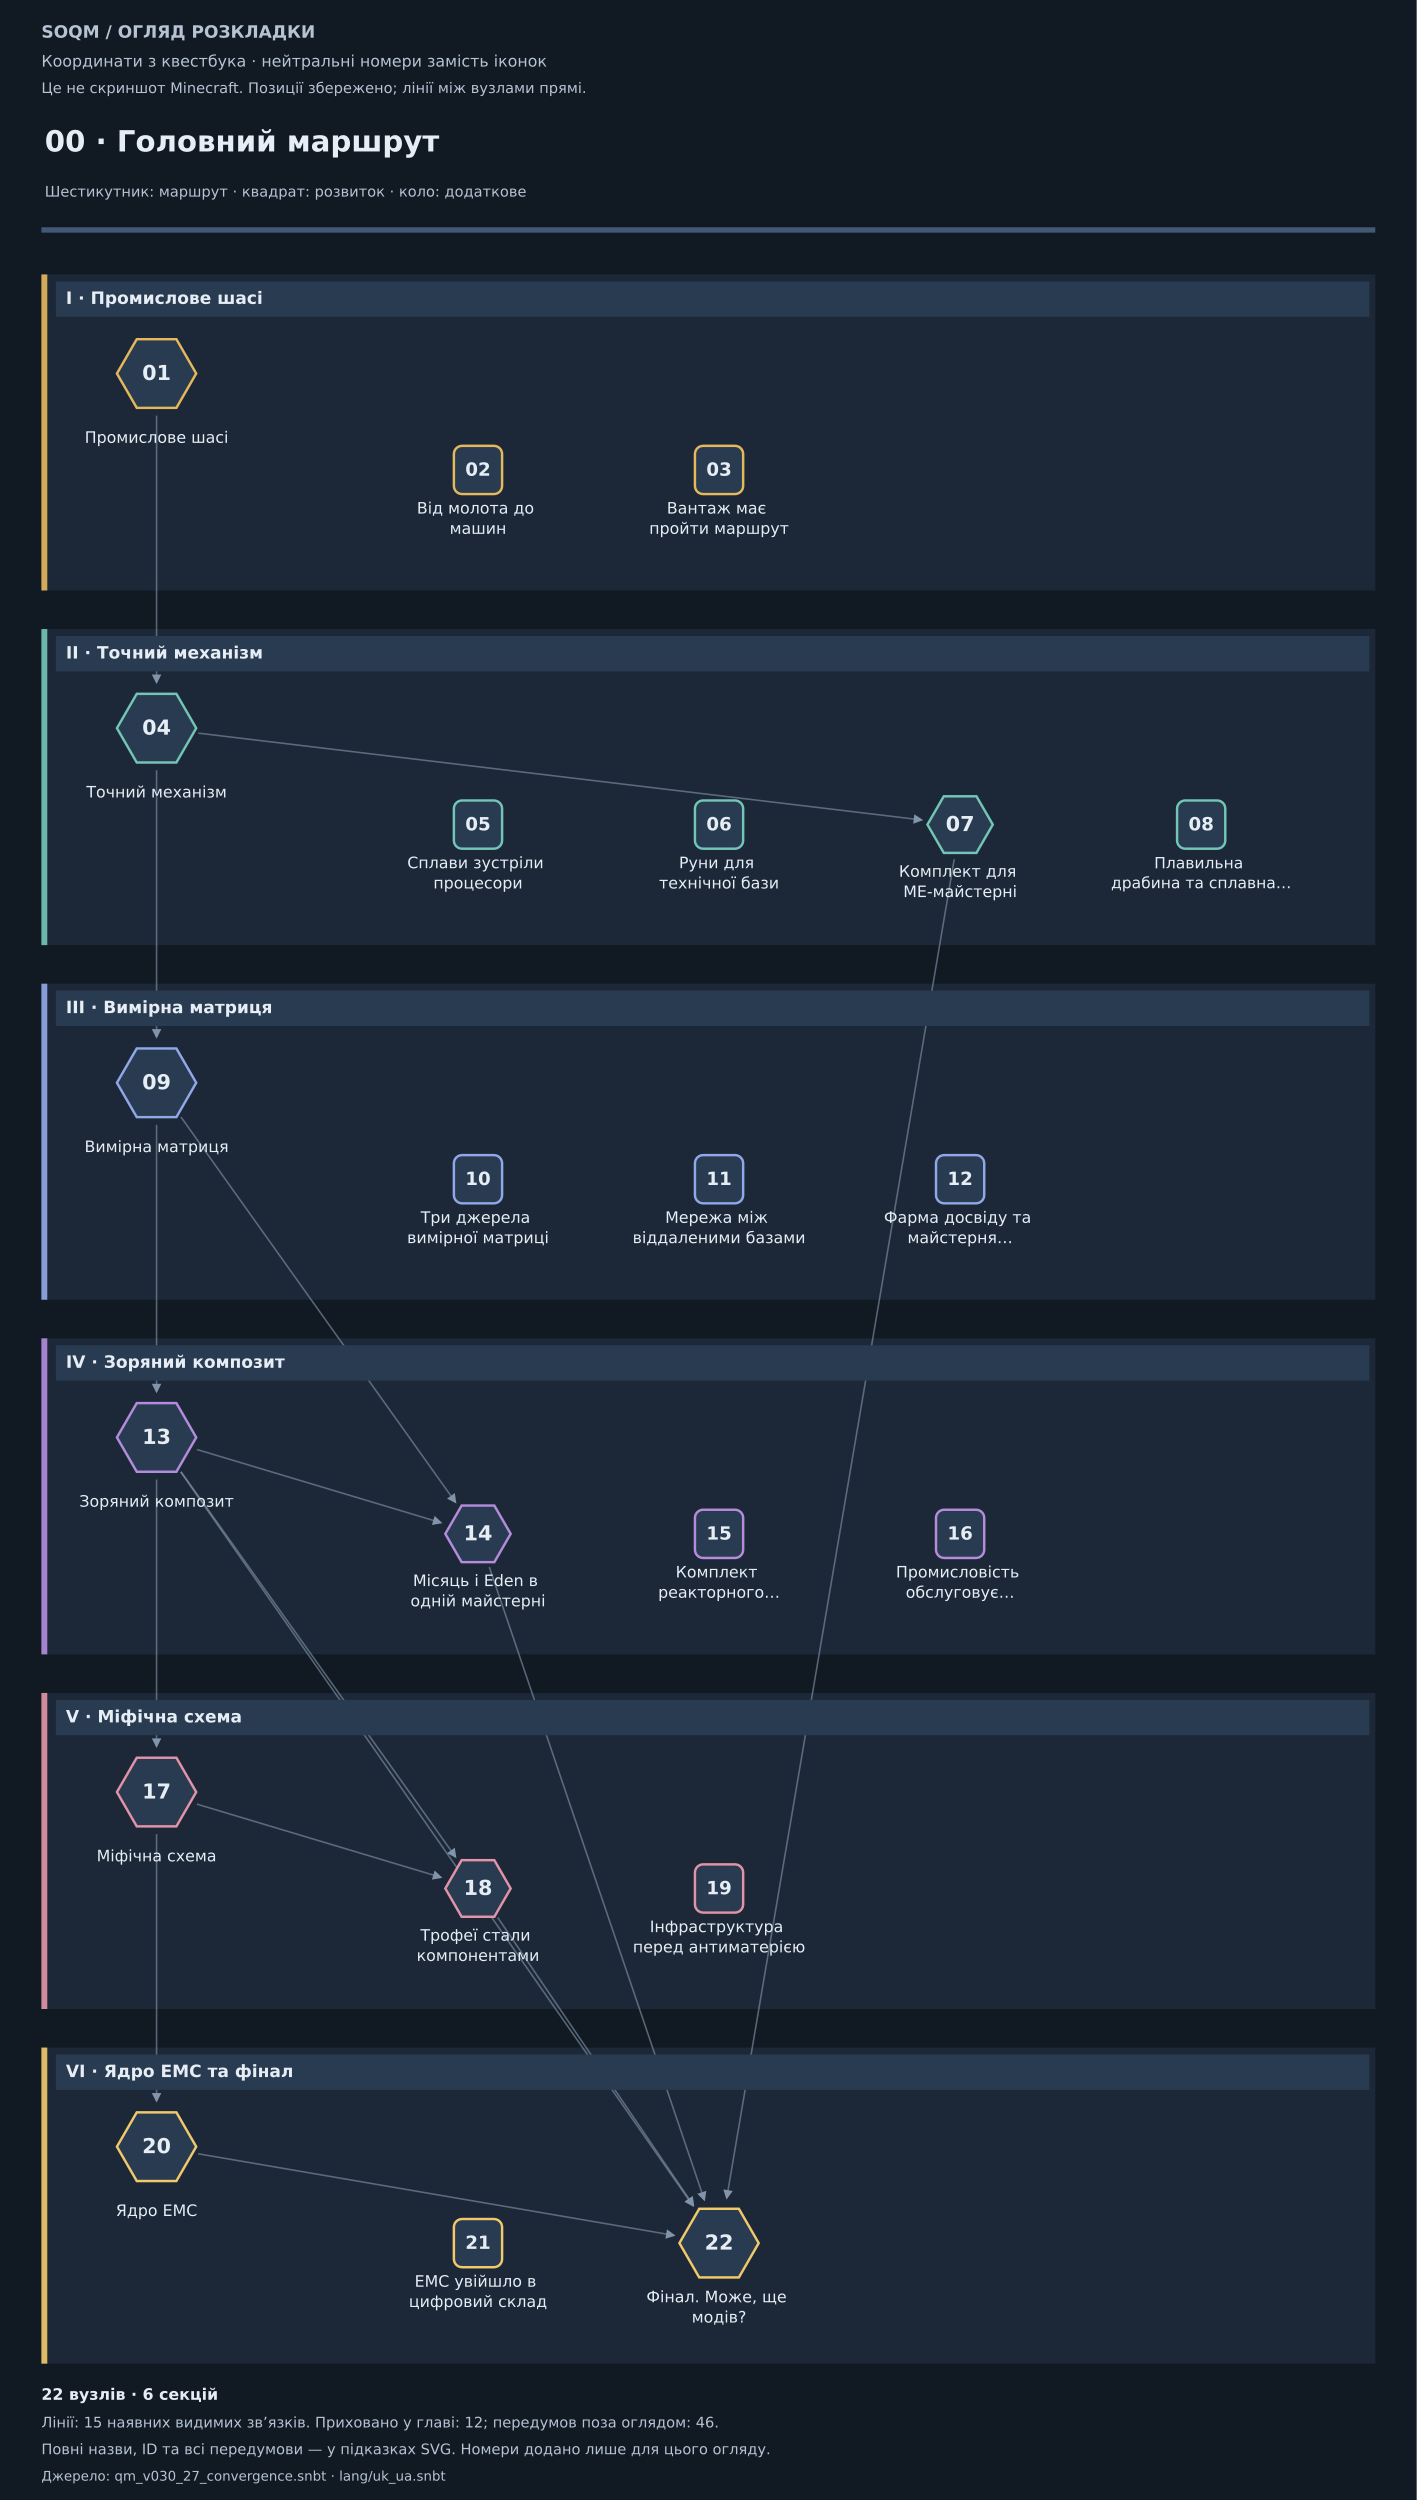
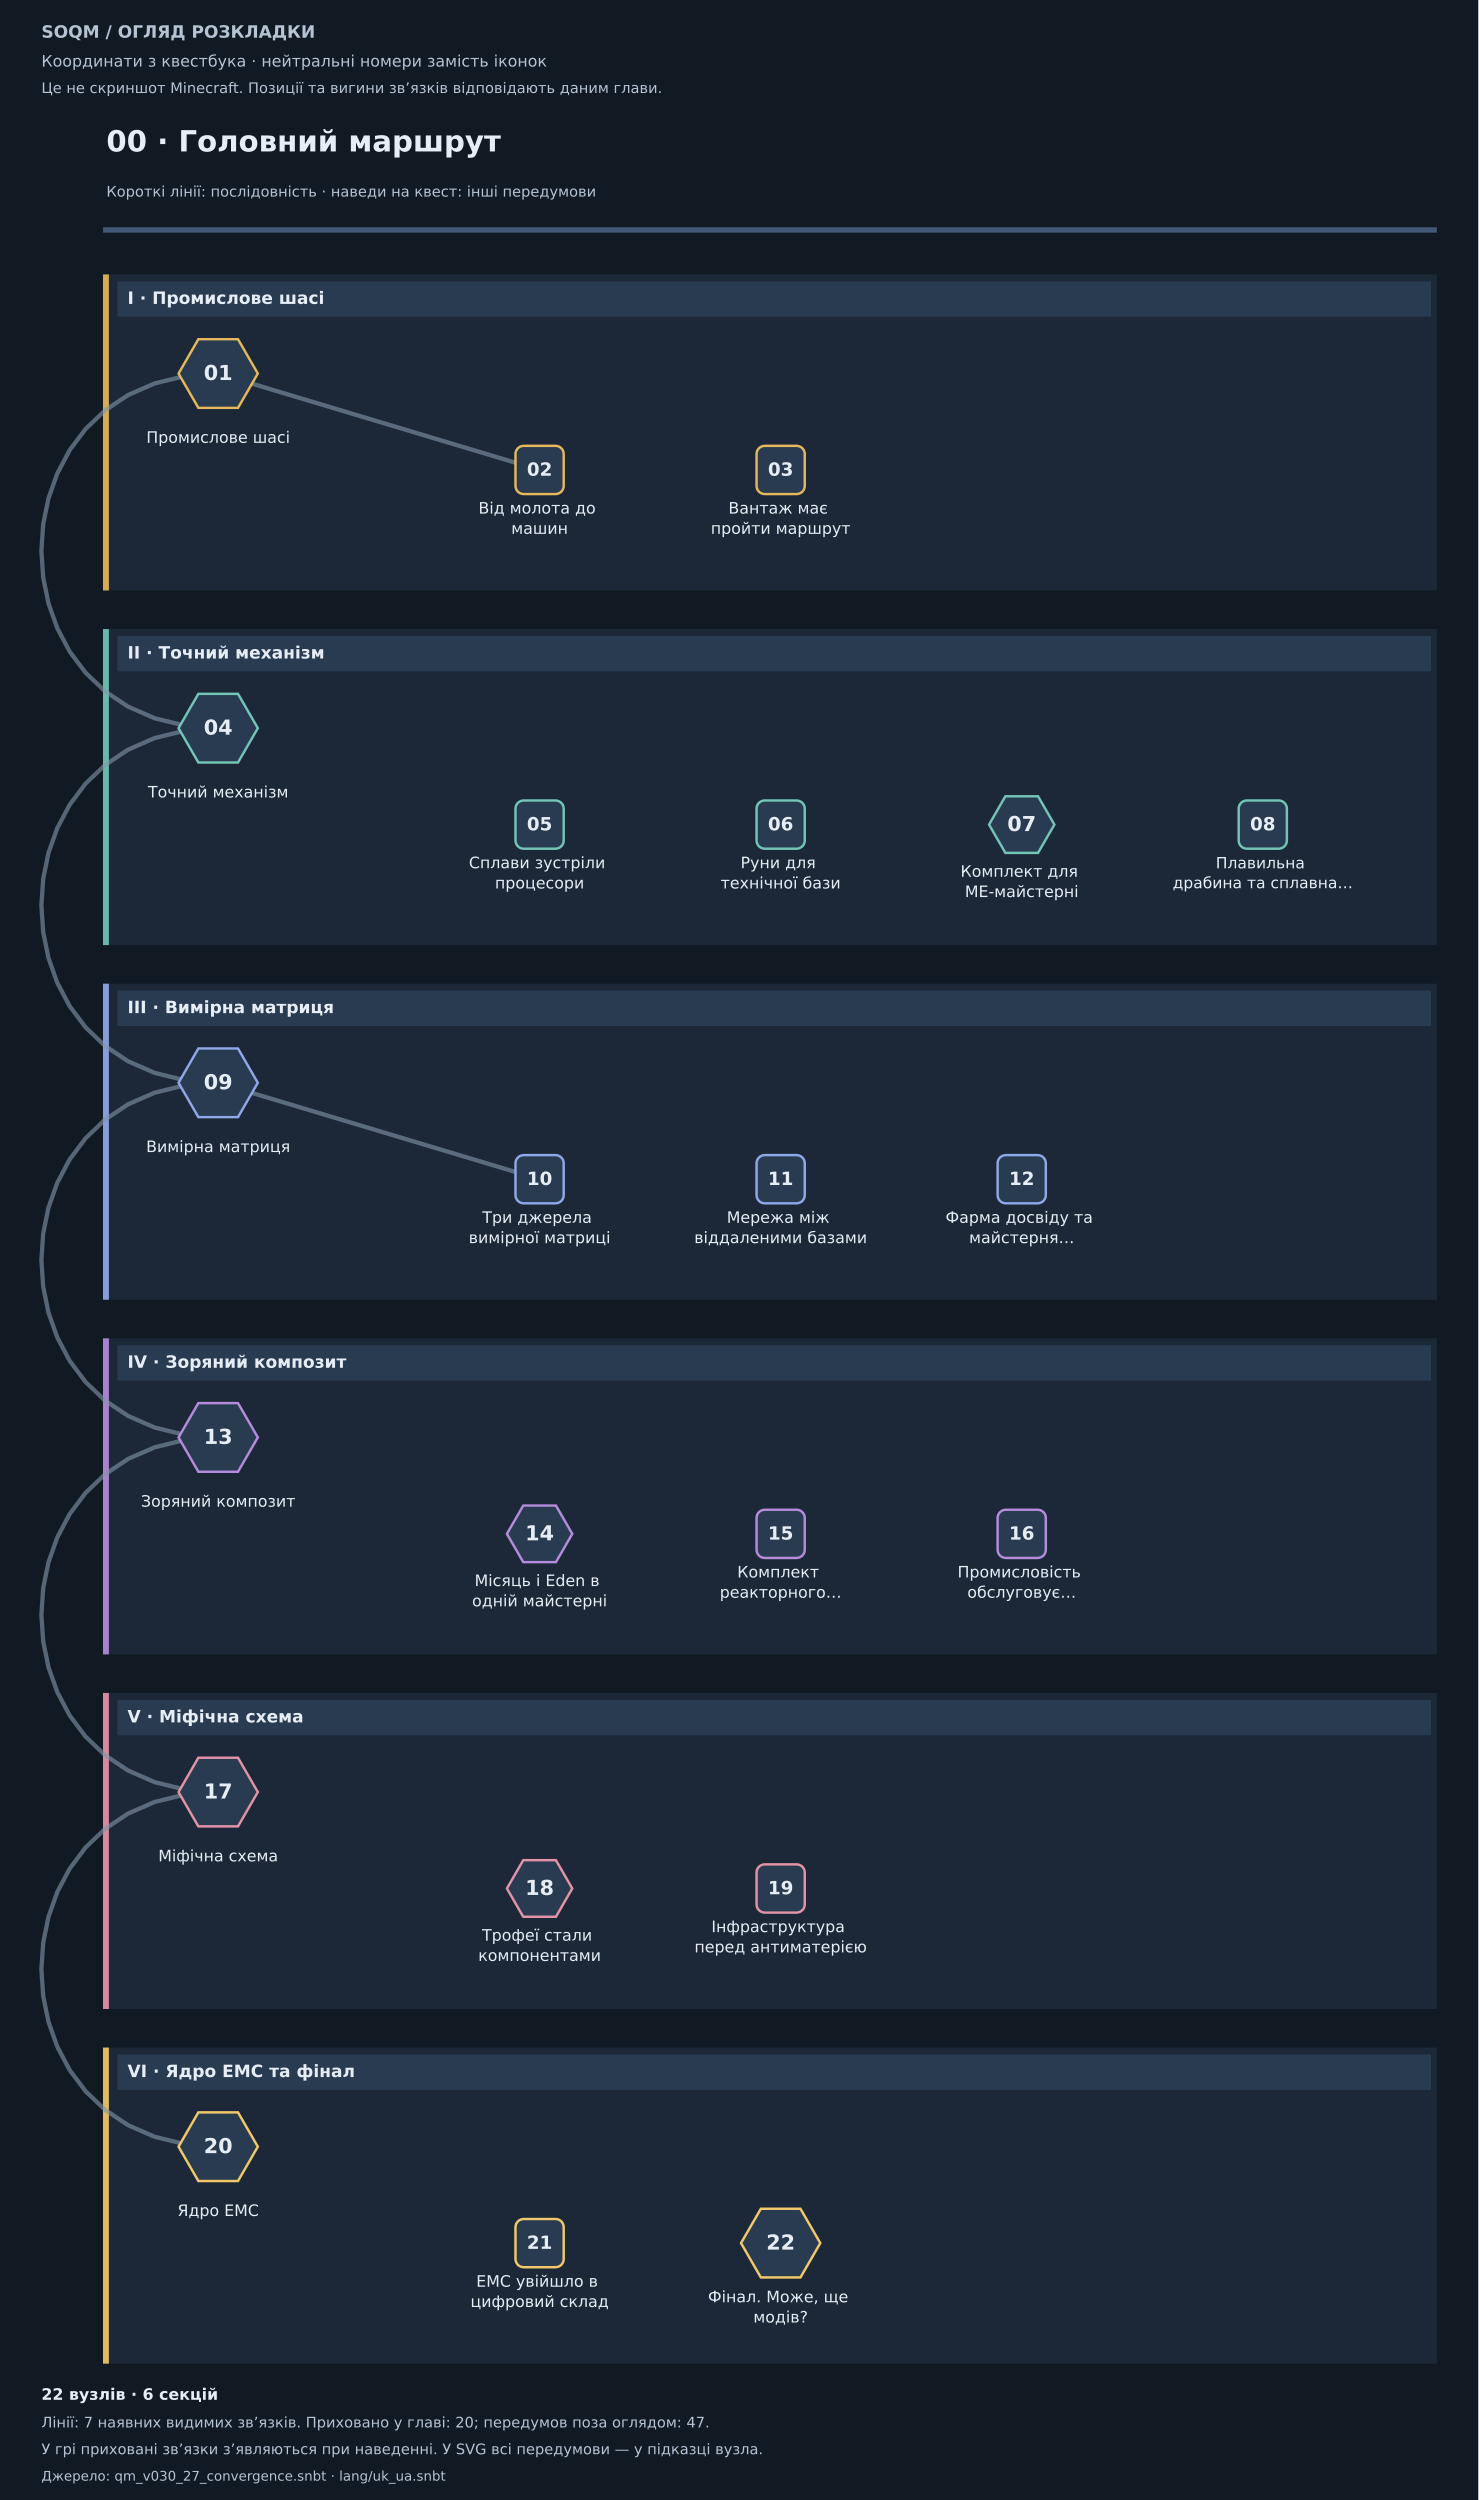
- <svg xmlns="http://www.w3.org/2000/svg" width="1163.6" height="2053.4" viewBox="0 0 1163.6 2053.4" role="img" aria-labelledby="preview-title preview-description">
-   <defs>
-     <marker id="arrow" markerWidth="6" markerHeight="6" refX="5" refY="3" orient="auto" markerUnits="strokeWidth">
-       <path d="M0 0 L6 3 L0 6 Z" fill="#8294AA" />
-     </marker>
-   </defs>
+ <svg xmlns="http://www.w3.org/2000/svg" width="1214.2" height="2053.4" viewBox="0 0 1214.2 2053.4" role="img" aria-labelledby="preview-title preview-description">
  <rect width="100%" height="100%" fill="#111923" />
  <g font-family="DejaVu Sans, sans-serif" dominant-baseline="middle">
    <text x="34" text-anchor="start" font-size="14" font-weight="700" fill="#B5C3D3">
      <tspan x="34" y="27">SOQM  /  ОГЛЯД РОЗКЛАДКИ</tspan>
    </text>
    <text x="34" text-anchor="start" font-size="13" font-weight="400" fill="#B5C3D3">
      <tspan x="34" y="51">Координати з квестбука · нейтральні номери замість іконок</tspan>
    </text>
    <text x="34" text-anchor="start" font-size="12" font-weight="400" fill="#B5C3D3">
-       <tspan x="34" y="73">Це не скриншот Minecraft. Позиції збережено; лінії між вузлами прямі.</tspan>
-     </text>
-     <rect data-image-id="5141041000000837" x="34" y="225.4" width="1095.6" height="259.6" rx="0" fill="#1D2A3A" fill-opacity="0.941" />
-     <rect data-image-id="514104100000083D" x="34" y="516.68" width="1095.6" height="259.6" rx="0" fill="#1D2A3A" fill-opacity="0.941" />
-     <rect data-image-id="5141041000000844" x="34" y="807.96" width="1095.6" height="259.6" rx="0" fill="#1D2A3A" fill-opacity="0.941" />
-     <rect data-image-id="514104100000084C" x="34" y="1099.24" width="1095.6" height="259.6" rx="0" fill="#1D2A3A" fill-opacity="0.941" />
-     <rect data-image-id="5141041000000853" x="34" y="1390.52" width="1095.6" height="259.6" rx="0" fill="#1D2A3A" fill-opacity="0.941" />
-     <rect data-image-id="5141041000000859" x="34" y="1681.8" width="1095.6" height="259.6" rx="0" fill="#1D2A3A" fill-opacity="0.941" />
-     <rect data-image-id="5141041000000838" x="34" y="225.4" width="4.84" height="259.6" rx="0" fill="#E5B85C" fill-opacity="0.91" />
-     <rect data-image-id="514104100000083E" x="34" y="516.68" width="4.84" height="259.6" rx="0" fill="#73C5B6" fill-opacity="0.91" />
-     <rect data-image-id="5141041000000845" x="34" y="807.96" width="4.84" height="259.6" rx="0" fill="#90A8E8" fill-opacity="0.91" />
-     <rect data-image-id="514104100000084D" x="34" y="1099.24" width="4.84" height="259.6" rx="0" fill="#B58CDB" fill-opacity="0.91" />
-     <rect data-image-id="5141041000000854" x="34" y="1390.52" width="4.84" height="259.6" rx="0" fill="#E393A7" fill-opacity="0.91" />
-     <rect data-image-id="514104100000085A" x="34" y="1681.8" width="4.84" height="259.6" rx="0" fill="#F1C96B" fill-opacity="0.91" />
-     <path data-from="513011E734464E5D" data-to="5130115E1ED084F6" d="M 128.6 341.36 L 128.6 560.52" fill="none" stroke="#8294AA" stroke-width="1.3" stroke-opacity="0.62" marker-end="url(#arrow)" />
-     <path data-from="5130115E1ED084F6" data-to="51301130F8B93E94" d="M 162.914 602.198 L 756.987 673.486" fill="none" stroke="#8294AA" stroke-width="1.3" stroke-opacity="0.62" marker-end="url(#arrow)" />
-     <path data-from="5130115E1ED084F6" data-to="513011AA869D0649" d="M 128.6 632.64 L 128.6 851.8" fill="none" stroke="#8294AA" stroke-width="1.3" stroke-opacity="0.62" marker-end="url(#arrow)" />
-     <path data-from="513011AA869D0649" data-to="5130117F2402AE8A" d="M 128.6 923.92 L 128.6 1143.08" fill="none" stroke="#8294AA" stroke-width="1.3" stroke-opacity="0.62" marker-end="url(#arrow)" />
-     <path data-from="513011AA869D0649" data-to="513011103736AECD" d="M 148.656 917.505 L 374.123 1233.91" fill="none" stroke="#8294AA" stroke-width="1.3" stroke-opacity="0.62" marker-end="url(#arrow)" />
-     <path data-from="5130117F2402AE8A" data-to="513011103736AECD" d="M 161.702 1190.571 L 362.103 1250.691" fill="none" stroke="#8294AA" stroke-width="1.3" stroke-opacity="0.62" marker-end="url(#arrow)" />
-     <path data-from="5130117F2402AE8A" data-to="513011AEA75E4401" d="M 128.6 1215.2 L 128.6 1434.36" fill="none" stroke="#8294AA" stroke-width="1.3" stroke-opacity="0.62" marker-end="url(#arrow)" />
-     <path data-from="5130117F2402AE8A" data-to="513011530925ED63" d="M 148.656 1208.785 L 374.123 1525.19" fill="none" stroke="#8294AA" stroke-width="1.3" stroke-opacity="0.62" marker-end="url(#arrow)" />
-     <path data-from="513011AEA75E4401" data-to="513011530925ED63" d="M 161.702 1481.851 L 362.103 1541.971" fill="none" stroke="#8294AA" stroke-width="1.3" stroke-opacity="0.62" marker-end="url(#arrow)" />
-     <path data-from="513011AEA75E4401" data-to="5130113398623BDE" d="M 128.6 1506.48 L 128.6 1725.64" fill="none" stroke="#8294AA" stroke-width="1.3" stroke-opacity="0.62" marker-end="url(#arrow)" />
-     <path data-from="5130113398623BDE" data-to="513011BD65027BE4" d="M 162.663 1769.039 L 553.58 1836.054" fill="none" stroke="#8294AA" stroke-width="1.3" stroke-opacity="0.62" marker-end="url(#arrow)" />
-     <path data-from="5130117F2402AE8A" data-to="513011BD65027BE4" d="M 148.383 1208.977 L 569.099 1811.603" fill="none" stroke="#8294AA" stroke-width="1.3" stroke-opacity="0.62" marker-end="url(#arrow)" />
-     <path data-from="513011530925ED63" data-to="513011BD65027BE4" d="M 408.813 1574.971 L 569.485 1811.337" fill="none" stroke="#8294AA" stroke-width="1.3" stroke-opacity="0.62" marker-end="url(#arrow)" />
-     <path data-from="51301130F8B93E94" data-to="513011BD65027BE4" d="M 783.768 705.712 L 596.893 1805.371" fill="none" stroke="#8294AA" stroke-width="1.3" stroke-opacity="0.62" marker-end="url(#arrow)" />
-     <path data-from="513011103736AECD" data-to="513011BD65027BE4" d="M 401.881 1287.146 L 578.513 1806.838" fill="none" stroke="#8294AA" stroke-width="1.3" stroke-opacity="0.62" marker-end="url(#arrow)" />
-     <rect data-image-id="5141041000000835" x="34" y="186.68" width="1095.6" height="4.4" rx="0" fill="#425875" fill-opacity="1" />
-     <rect data-image-id="5141041000000839" x="45.88" y="231.12" width="1078.88" height="29.04" rx="0" fill="#293B51" fill-opacity="1" />
-     <text x="54.13" text-anchor="start" font-size="14" font-weight="600" fill="#E6EDF5">
-       <tspan x="54.13" y="245.64">I · Промислове шасі</tspan>
-     </text>
-     <rect data-image-id="514104100000083F" x="45.88" y="522.4" width="1078.88" height="29.04" rx="0" fill="#293B51" fill-opacity="1" />
-     <text x="54.13" text-anchor="start" font-size="14" font-weight="600" fill="#E6EDF5">
-       <tspan x="54.13" y="536.92">II · Точний механізм</tspan>
-     </text>
-     <rect data-image-id="5141041000000846" x="45.88" y="813.68" width="1078.88" height="29.04" rx="0" fill="#293B51" fill-opacity="1" />
-     <text x="54.13" text-anchor="start" font-size="14" font-weight="600" fill="#E6EDF5">
-       <tspan x="54.13" y="828.2">III · Вимірна матриця</tspan>
-     </text>
-     <rect data-image-id="514104100000084E" x="45.88" y="1104.96" width="1078.88" height="29.04" rx="0" fill="#293B51" fill-opacity="1" />
-     <text x="54.13" text-anchor="start" font-size="14" font-weight="600" fill="#E6EDF5">
-       <tspan x="54.13" y="1119.48">IV · Зоряний композит</tspan>
-     </text>
-     <rect data-image-id="5141041000000855" x="45.88" y="1396.24" width="1078.88" height="29.04" rx="0" fill="#293B51" fill-opacity="1" />
-     <text x="54.13" text-anchor="start" font-size="14" font-weight="600" fill="#E6EDF5">
-       <tspan x="54.13" y="1410.76">V · Міфічна схема</tspan>
-     </text>
-     <rect data-image-id="514104100000085B" x="45.88" y="1687.52" width="1078.88" height="29.04" rx="0" fill="#293B51" fill-opacity="1" />
-     <text x="54.13" text-anchor="start" font-size="14" font-weight="600" fill="#E6EDF5">
-       <tspan x="54.13" y="1702.04">VI · Ядро EMC та фінал</tspan>
-     </text>
-     <text x="128.6" text-anchor="middle" font-size="13" font-weight="400" fill="#E6EDF5">
-       <tspan x="128.6" y="360.04">Промислове шасі</tspan>
-     </text>
-     <text x="392.6" text-anchor="middle" font-size="13" font-weight="400" fill="#E6EDF5">
-       <tspan x="392.6" y="418.16">Від молота до</tspan>
-       <tspan x="392.6" y="434.8">машин</tspan>
-     </text>
-     <text x="590.6" text-anchor="middle" font-size="13" font-weight="400" fill="#E6EDF5">
-       <tspan x="590.6" y="418.16">Вантаж має</tspan>
-       <tspan x="590.6" y="434.8">пройти маршрут</tspan>
-     </text>
-     <text x="128.6" text-anchor="middle" font-size="13" font-weight="400" fill="#E6EDF5">
-       <tspan x="128.6" y="651.32">Точний механізм</tspan>
-     </text>
-     <text x="392.6" text-anchor="middle" font-size="13" font-weight="400" fill="#E6EDF5">
-       <tspan x="392.6" y="709.44">Сплави зустріли</tspan>
-       <tspan x="392.6" y="726.08">процесори</tspan>
-     </text>
-     <text x="590.6" text-anchor="middle" font-size="13" font-weight="400" fill="#E6EDF5">
-       <tspan x="590.6" y="709.44">Руни для</tspan>
-       <tspan x="590.6" y="726.08">технічної бази</tspan>
-     </text>
-     <text x="986.6" text-anchor="middle" font-size="12.75" font-weight="400" fill="#E6EDF5">
-       <tspan x="986.6" y="709.6">Плавильна</tspan>
-       <tspan x="986.6" y="725.92">драбина та сплавна…</tspan>
-     </text>
-     <text x="128.6" text-anchor="middle" font-size="13" font-weight="400" fill="#E6EDF5">
-       <tspan x="128.6" y="942.6">Вимірна матриця</tspan>
-     </text>
-     <text x="392.6" text-anchor="middle" font-size="13" font-weight="400" fill="#E6EDF5">
-       <tspan x="392.6" y="1000.72">Три джерела</tspan>
-       <tspan x="392.6" y="1017.36">вимірної матриці</tspan>
-     </text>
-     <text x="788.6" text-anchor="middle" font-size="13" font-weight="400" fill="#E6EDF5">
-       <tspan x="788.6" y="716.48">Комплект для</tspan>
-       <tspan x="788.6" y="733.12">ME-майстерні</tspan>
-     </text>
-     <text x="590.6" text-anchor="middle" font-size="13" font-weight="400" fill="#E6EDF5">
-       <tspan x="590.6" y="1000.72">Мережа між</tspan>
-       <tspan x="590.6" y="1017.36">віддаленими базами</tspan>
-     </text>
-     <text x="788.6" text-anchor="middle" font-size="13" font-weight="400" fill="#E6EDF5">
-       <tspan x="788.6" y="1000.72">Фарма досвіду та</tspan>
-       <tspan x="788.6" y="1017.36">майстерня…</tspan>
-     </text>
-     <text x="128.6" text-anchor="middle" font-size="13" font-weight="400" fill="#E6EDF5">
-       <tspan x="128.6" y="1233.88">Зоряний композит</tspan>
-     </text>
-     <text x="392.6" text-anchor="middle" font-size="13" font-weight="400" fill="#E6EDF5">
-       <tspan x="392.6" y="1299.04">Місяць і Eden в</tspan>
-       <tspan x="392.6" y="1315.68">одній майстерні</tspan>
-     </text>
-     <text x="590.6" text-anchor="middle" font-size="13" font-weight="400" fill="#E6EDF5">
-       <tspan x="590.6" y="1292">Комплект</tspan>
-       <tspan x="590.6" y="1308.64">реакторного…</tspan>
-     </text>
-     <text x="788.6" text-anchor="middle" font-size="13" font-weight="400" fill="#E6EDF5">
-       <tspan x="788.6" y="1292">Промисловість</tspan>
-       <tspan x="788.6" y="1308.64">обслуговує…</tspan>
-     </text>
-     <text x="128.6" text-anchor="middle" font-size="13" font-weight="400" fill="#E6EDF5">
-       <tspan x="128.6" y="1525.16">Міфічна схема</tspan>
-     </text>
-     <text x="392.6" text-anchor="middle" font-size="13" font-weight="400" fill="#E6EDF5">
-       <tspan x="392.6" y="1590.32">Трофеї стали</tspan>
-       <tspan x="392.6" y="1606.96">компонентами</tspan>
-     </text>
-     <text x="590.6" text-anchor="middle" font-size="13" font-weight="400" fill="#E6EDF5">
-       <tspan x="590.6" y="1583.28">Інфраструктура</tspan>
-       <tspan x="590.6" y="1599.92">перед антиматерією</tspan>
-     </text>
-     <text x="128.6" text-anchor="middle" font-size="13" font-weight="400" fill="#E6EDF5">
-       <tspan x="128.6" y="1816.44">Ядро EMC</tspan>
-     </text>
-     <text x="590.6" text-anchor="middle" font-size="13" font-weight="400" fill="#E6EDF5">
-       <tspan x="590.6" y="1887.32">Фінал. Може, ще</tspan>
-       <tspan x="590.6" y="1903.96">модів?</tspan>
-     </text>
-     <text x="392.6" text-anchor="middle" font-size="13" font-weight="400" fill="#E6EDF5">
-       <tspan x="392.6" y="1874.56">EMC увійшло в</tspan>
-       <tspan x="392.6" y="1891.2">цифровий склад</tspan>
-     </text>
-     <text x="36.75" text-anchor="start" font-size="24" font-weight="700" fill="#E6EDF5">
-       <tspan x="36.75" y="117.6">00 · Головний маршрут</tspan>
-     </text>
-     <text x="36.75" text-anchor="start" font-size="12" font-weight="400" fill="#B5C3D3">
-       <tspan x="36.75" y="158.08">Шестикутник: маршрут · квадрат: розвиток · коло: додаткове</tspan>
-     </text>
+       <tspan x="34" y="73">Це не скриншот Minecraft. Позиції та вигини зв’язків відповідають даним глави.</tspan>
+     </text>
+     <rect data-image-id="5141041000000837" x="84.6" y="225.4" width="1095.6" height="259.6" rx="0" fill="#1D2A3A" fill-opacity="0.941" />
+     <rect data-image-id="514104100000083D" x="84.6" y="516.68" width="1095.6" height="259.6" rx="0" fill="#1D2A3A" fill-opacity="0.941" />
+     <rect data-image-id="5141041000000844" x="84.6" y="807.96" width="1095.6" height="259.6" rx="0" fill="#1D2A3A" fill-opacity="0.941" />
+     <rect data-image-id="514104100000084C" x="84.6" y="1099.24" width="1095.6" height="259.6" rx="0" fill="#1D2A3A" fill-opacity="0.941" />
+     <rect data-image-id="5141041000000853" x="84.6" y="1390.52" width="1095.6" height="259.6" rx="0" fill="#1D2A3A" fill-opacity="0.941" />
+     <rect data-image-id="5141041000000859" x="84.6" y="1681.8" width="1095.6" height="259.6" rx="0" fill="#1D2A3A" fill-opacity="0.941" />
+     <rect data-image-id="5141041000000838" x="84.6" y="225.4" width="4.84" height="259.6" rx="0" fill="#E5B85C" fill-opacity="0.91" />
+     <rect data-image-id="514104100000083E" x="84.6" y="516.68" width="4.84" height="259.6" rx="0" fill="#73C5B6" fill-opacity="0.91" />
+     <rect data-image-id="5141041000000845" x="84.6" y="807.96" width="4.84" height="259.6" rx="0" fill="#90A8E8" fill-opacity="0.91" />
+     <rect data-image-id="514104100000084D" x="84.6" y="1099.24" width="4.84" height="259.6" rx="0" fill="#B58CDB" fill-opacity="0.91" />
+     <rect data-image-id="5141041000000854" x="84.6" y="1390.52" width="4.84" height="259.6" rx="0" fill="#E393A7" fill-opacity="0.91" />
+     <rect data-image-id="514104100000085A" x="84.6" y="1681.8" width="4.84" height="259.6" rx="0" fill="#F1C96B" fill-opacity="0.91" />
+     <rect data-image-id="5141041000000835" x="84.6" y="186.68" width="1095.6" height="4.4" rx="0" fill="#425875" fill-opacity="1" />
+     <rect data-image-id="5141041000000839" x="96.48" y="231.12" width="1078.88" height="29.04" rx="0" fill="#293B51" fill-opacity="1" />
+     <text x="104.73" text-anchor="start" font-size="14" font-weight="600" fill="#E6EDF5">
+       <tspan x="104.73" y="245.64">I · Промислове шасі</tspan>
+     </text>
+     <rect data-image-id="514104100000083F" x="96.48" y="522.4" width="1078.88" height="29.04" rx="0" fill="#293B51" fill-opacity="1" />
+     <text x="104.73" text-anchor="start" font-size="14" font-weight="600" fill="#E6EDF5">
+       <tspan x="104.73" y="536.92">II · Точний механізм</tspan>
+     </text>
+     <rect data-image-id="5141041000000846" x="96.48" y="813.68" width="1078.88" height="29.04" rx="0" fill="#293B51" fill-opacity="1" />
+     <text x="104.73" text-anchor="start" font-size="14" font-weight="600" fill="#E6EDF5">
+       <tspan x="104.73" y="828.2">III · Вимірна матриця</tspan>
+     </text>
+     <rect data-image-id="514104100000084E" x="96.48" y="1104.96" width="1078.88" height="29.04" rx="0" fill="#293B51" fill-opacity="1" />
+     <text x="104.73" text-anchor="start" font-size="14" font-weight="600" fill="#E6EDF5">
+       <tspan x="104.73" y="1119.48">IV · Зоряний композит</tspan>
+     </text>
+     <rect data-image-id="5141041000000855" x="96.48" y="1396.24" width="1078.88" height="29.04" rx="0" fill="#293B51" fill-opacity="1" />
+     <text x="104.73" text-anchor="start" font-size="14" font-weight="600" fill="#E6EDF5">
+       <tspan x="104.73" y="1410.76">V · Міфічна схема</tspan>
+     </text>
+     <rect data-image-id="514104100000085B" x="96.48" y="1687.52" width="1078.88" height="29.04" rx="0" fill="#293B51" fill-opacity="1" />
+     <text x="104.73" text-anchor="start" font-size="14" font-weight="600" fill="#E6EDF5">
+       <tspan x="104.73" y="1702.04">VI · Ядро EMC та фінал</tspan>
+     </text>
+     <text x="179.2" text-anchor="middle" font-size="13" font-weight="400" fill="#E6EDF5">
+       <tspan x="179.2" y="360.04">Промислове шасі</tspan>
+     </text>
+     <text x="443.2" text-anchor="middle" font-size="13" font-weight="400" fill="#E6EDF5">
+       <tspan x="443.2" y="418.16">Від молота до</tspan>
+       <tspan x="443.2" y="434.8">машин</tspan>
+     </text>
+     <text x="641.2" text-anchor="middle" font-size="13" font-weight="400" fill="#E6EDF5">
+       <tspan x="641.2" y="418.16">Вантаж має</tspan>
+       <tspan x="641.2" y="434.8">пройти маршрут</tspan>
+     </text>
+     <text x="179.2" text-anchor="middle" font-size="13" font-weight="400" fill="#E6EDF5">
+       <tspan x="179.2" y="651.32">Точний механізм</tspan>
+     </text>
+     <text x="443.2" text-anchor="middle" font-size="13" font-weight="400" fill="#E6EDF5">
+       <tspan x="443.2" y="709.44">Сплави зустріли</tspan>
+       <tspan x="443.2" y="726.08">процесори</tspan>
+     </text>
+     <text x="641.2" text-anchor="middle" font-size="13" font-weight="400" fill="#E6EDF5">
+       <tspan x="641.2" y="709.44">Руни для</tspan>
+       <tspan x="641.2" y="726.08">технічної бази</tspan>
+     </text>
+     <text x="1037.2" text-anchor="middle" font-size="12.75" font-weight="400" fill="#E6EDF5">
+       <tspan x="1037.2" y="709.6">Плавильна</tspan>
+       <tspan x="1037.2" y="725.92">драбина та сплавна…</tspan>
+     </text>
+     <text x="179.2" text-anchor="middle" font-size="13" font-weight="400" fill="#E6EDF5">
+       <tspan x="179.2" y="942.6">Вимірна матриця</tspan>
+     </text>
+     <text x="443.2" text-anchor="middle" font-size="13" font-weight="400" fill="#E6EDF5">
+       <tspan x="443.2" y="1000.72">Три джерела</tspan>
+       <tspan x="443.2" y="1017.36">вимірної матриці</tspan>
+     </text>
+     <text x="839.2" text-anchor="middle" font-size="13" font-weight="400" fill="#E6EDF5">
+       <tspan x="839.2" y="716.48">Комплект для</tspan>
+       <tspan x="839.2" y="733.12">ME-майстерні</tspan>
+     </text>
+     <text x="641.2" text-anchor="middle" font-size="13" font-weight="400" fill="#E6EDF5">
+       <tspan x="641.2" y="1000.72">Мережа між</tspan>
+       <tspan x="641.2" y="1017.36">віддаленими базами</tspan>
+     </text>
+     <text x="839.2" text-anchor="middle" font-size="13" font-weight="400" fill="#E6EDF5">
+       <tspan x="839.2" y="1000.72">Фарма досвіду та</tspan>
+       <tspan x="839.2" y="1017.36">майстерня…</tspan>
+     </text>
+     <text x="179.2" text-anchor="middle" font-size="13" font-weight="400" fill="#E6EDF5">
+       <tspan x="179.2" y="1233.88">Зоряний композит</tspan>
+     </text>
+     <text x="443.2" text-anchor="middle" font-size="13" font-weight="400" fill="#E6EDF5">
+       <tspan x="443.2" y="1299.04">Місяць і Eden в</tspan>
+       <tspan x="443.2" y="1315.68">одній майстерні</tspan>
+     </text>
+     <text x="641.2" text-anchor="middle" font-size="13" font-weight="400" fill="#E6EDF5">
+       <tspan x="641.2" y="1292">Комплект</tspan>
+       <tspan x="641.2" y="1308.64">реакторного…</tspan>
+     </text>
+     <text x="839.2" text-anchor="middle" font-size="13" font-weight="400" fill="#E6EDF5">
+       <tspan x="839.2" y="1292">Промисловість</tspan>
+       <tspan x="839.2" y="1308.64">обслуговує…</tspan>
+     </text>
+     <text x="179.2" text-anchor="middle" font-size="13" font-weight="400" fill="#E6EDF5">
+       <tspan x="179.2" y="1525.16">Міфічна схема</tspan>
+     </text>
+     <text x="443.2" text-anchor="middle" font-size="13" font-weight="400" fill="#E6EDF5">
+       <tspan x="443.2" y="1590.32">Трофеї стали</tspan>
+       <tspan x="443.2" y="1606.96">компонентами</tspan>
+     </text>
+     <text x="641.2" text-anchor="middle" font-size="13" font-weight="400" fill="#E6EDF5">
+       <tspan x="641.2" y="1583.28">Інфраструктура</tspan>
+       <tspan x="641.2" y="1599.92">перед антиматерією</tspan>
+     </text>
+     <text x="179.2" text-anchor="middle" font-size="13" font-weight="400" fill="#E6EDF5">
+       <tspan x="179.2" y="1816.44">Ядро EMC</tspan>
+     </text>
+     <text x="641.2" text-anchor="middle" font-size="13" font-weight="400" fill="#E6EDF5">
+       <tspan x="641.2" y="1887.32">Фінал. Може, ще</tspan>
+       <tspan x="641.2" y="1903.96">модів?</tspan>
+     </text>
+     <text x="443.2" text-anchor="middle" font-size="13" font-weight="400" fill="#E6EDF5">
+       <tspan x="443.2" y="1874.56">EMC увійшло в</tspan>
+       <tspan x="443.2" y="1891.2">цифровий склад</tspan>
+     </text>
+     <text x="87.35" text-anchor="start" font-size="24" font-weight="700" fill="#E6EDF5">
+       <tspan x="87.35" y="117.6">00 · Головний маршрут</tspan>
+     </text>
+     <text x="87.35" text-anchor="start" font-size="12" font-weight="400" fill="#B5C3D3">
+       <tspan x="87.35" y="158.08">Короткі лінії: послідовність · наведи на квест: інші передумови</tspan>
+     </text>
+     <path data-from="513011E734464E5D" data-to="5130112A4F09A072" d="M 179.2 306.8 L 443.2 386" fill="none" stroke="#8294AA" stroke-width="3.52" stroke-opacity="0.62" />
+     <path data-from="513011E734464E5D" data-to="5130115E1ED084F6" d="M 179.2 306.8 L 151.612 308.912 L 126.928 314.956 L 105.148 324.495 L 86.272 337.093 L 70.3 352.312 L 57.232 369.716 L 47.068 388.868 L 39.808 409.331 L 35.452 430.667 L 34 452.44 L 35.452 474.213 L 39.808 495.549 L 47.068 516.012 L 57.232 535.164 L 70.3 552.568 L 86.272 567.787 L 105.148 580.385 L 126.928 589.924 L 151.612 595.968 L 179.2 598.08" fill="none" stroke="#8294AA" stroke-width="3.52" stroke-opacity="0.62" />
+     <path data-from="5130115E1ED084F6" data-to="513011AA869D0649" d="M 179.2 598.08 L 151.612 600.192 L 126.928 606.236 L 105.148 615.775 L 86.272 628.373 L 70.3 643.593 L 57.232 660.996 L 47.068 680.148 L 39.808 700.611 L 35.452 721.947 L 34 743.72 L 35.452 765.493 L 39.808 786.829 L 47.068 807.292 L 57.232 826.444 L 70.3 843.848 L 86.272 859.067 L 105.148 871.665 L 126.928 881.204 L 151.612 887.248 L 179.2 889.36" fill="none" stroke="#8294AA" stroke-width="3.52" stroke-opacity="0.62" />
+     <path data-from="513011AA869D0649" data-to="513011A9B3660665" d="M 179.2 889.36 L 443.2 968.56" fill="none" stroke="#8294AA" stroke-width="3.52" stroke-opacity="0.62" />
+     <path data-from="513011AA869D0649" data-to="5130117F2402AE8A" d="M 179.2 889.36 L 151.612 891.472 L 126.928 897.516 L 105.148 907.055 L 86.272 919.653 L 70.3 934.873 L 57.232 952.276 L 47.068 971.428 L 39.808 991.891 L 35.452 1013.227 L 34 1035 L 35.452 1056.773 L 39.808 1078.109 L 47.068 1098.572 L 57.232 1117.724 L 70.3 1135.128 L 86.272 1150.347 L 105.148 1162.945 L 126.928 1172.484 L 151.612 1178.528 L 179.2 1180.64" fill="none" stroke="#8294AA" stroke-width="3.52" stroke-opacity="0.62" />
+     <path data-from="5130117F2402AE8A" data-to="513011AEA75E4401" d="M 179.2 1180.64 L 151.612 1182.752 L 126.928 1188.796 L 105.148 1198.335 L 86.272 1210.933 L 70.3 1226.153 L 57.232 1243.556 L 47.068 1262.708 L 39.808 1283.171 L 35.452 1304.507 L 34 1326.28 L 35.452 1348.053 L 39.808 1369.389 L 47.068 1389.852 L 57.232 1409.004 L 70.3 1426.408 L 86.272 1441.627 L 105.148 1454.225 L 126.928 1463.764 L 151.612 1469.808 L 179.2 1471.92" fill="none" stroke="#8294AA" stroke-width="3.52" stroke-opacity="0.62" />
+     <path data-from="513011AEA75E4401" data-to="5130113398623BDE" d="M 179.2 1471.92 L 151.612 1474.032 L 126.928 1480.076 L 105.148 1489.615 L 86.272 1502.213 L 70.3 1517.433 L 57.232 1534.836 L 47.068 1553.988 L 39.808 1574.451 L 35.452 1595.787 L 34 1617.56 L 35.452 1639.333 L 39.808 1660.669 L 47.068 1681.132 L 57.232 1700.284 L 70.3 1717.688 L 86.272 1732.907 L 105.148 1745.505 L 126.928 1755.044 L 151.612 1761.088 L 179.2 1763.2" fill="none" stroke="#8294AA" stroke-width="3.52" stroke-opacity="0.62" />
    <g data-quest-id="513011E734464E5D">
-       <polygon points="161.16,306.8 144.88,334.998 112.32,334.998 96.04,306.8 112.32,278.602 144.88,278.602" fill="#293B51" stroke="#E5B85C" stroke-width="2" />
-       <text x="128.6" text-anchor="middle" font-size="17" font-weight="700" fill="#E6EDF5">
-         <tspan x="128.6" y="307.3">01</tspan>
+       <polygon points="211.76,306.8 195.48,334.998 162.92,334.998 146.64,306.8 162.92,278.602 195.48,278.602" fill="#293B51" stroke="#E5B85C" stroke-width="2" />
+       <text x="179.2" text-anchor="middle" font-size="17" font-weight="700" fill="#E6EDF5">
+         <tspan x="179.2" y="307.3">01</tspan>
      </text>
    </g>
    <g data-quest-id="5130112A4F09A072">
-       <rect x="372.8" y="366.2" width="39.6" height="39.6" rx="6.732" fill="#293B51" stroke="#E5B85C" stroke-width="2" />
-       <text x="392.6" text-anchor="middle" font-size="15" font-weight="700" fill="#E6EDF5">
-         <tspan x="392.6" y="386.5">02</tspan>
+       <rect x="423.4" y="366.2" width="39.6" height="39.6" rx="6.732" fill="#293B51" stroke="#E5B85C" stroke-width="2" />
+       <text x="443.2" text-anchor="middle" font-size="15" font-weight="700" fill="#E6EDF5">
+         <tspan x="443.2" y="386.5">02</tspan>
      </text>
    </g>
    <g data-quest-id="513011B48AB5BC29">
-       <rect x="570.8" y="366.2" width="39.6" height="39.6" rx="6.732" fill="#293B51" stroke="#E5B85C" stroke-width="2" />
-       <text x="590.6" text-anchor="middle" font-size="15" font-weight="700" fill="#E6EDF5">
-         <tspan x="590.6" y="386.5">03</tspan>
+       <rect x="621.4" y="366.2" width="39.6" height="39.6" rx="6.732" fill="#293B51" stroke="#E5B85C" stroke-width="2" />
+       <text x="641.2" text-anchor="middle" font-size="15" font-weight="700" fill="#E6EDF5">
+         <tspan x="641.2" y="386.5">03</tspan>
      </text>
    </g>
    <g data-quest-id="5130115E1ED084F6">
-       <polygon points="161.16,598.08 144.88,626.278 112.32,626.278 96.04,598.08 112.32,569.882 144.88,569.882" fill="#293B51" stroke="#73C5B6" stroke-width="2" />
-       <text x="128.6" text-anchor="middle" font-size="17" font-weight="700" fill="#E6EDF5">
-         <tspan x="128.6" y="598.58">04</tspan>
+       <polygon points="211.76,598.08 195.48,626.278 162.92,626.278 146.64,598.08 162.92,569.882 195.48,569.882" fill="#293B51" stroke="#73C5B6" stroke-width="2" />
+       <text x="179.2" text-anchor="middle" font-size="17" font-weight="700" fill="#E6EDF5">
+         <tspan x="179.2" y="598.58">04</tspan>
      </text>
    </g>
    <g data-quest-id="513011D3D4BFF23C">
-       <rect x="372.8" y="657.48" width="39.6" height="39.6" rx="6.732" fill="#293B51" stroke="#73C5B6" stroke-width="2" />
-       <text x="392.6" text-anchor="middle" font-size="15" font-weight="700" fill="#E6EDF5">
-         <tspan x="392.6" y="677.78">05</tspan>
+       <rect x="423.4" y="657.48" width="39.6" height="39.6" rx="6.732" fill="#293B51" stroke="#73C5B6" stroke-width="2" />
+       <text x="443.2" text-anchor="middle" font-size="15" font-weight="700" fill="#E6EDF5">
+         <tspan x="443.2" y="677.78">05</tspan>
      </text>
    </g>
    <g data-quest-id="5130115ACF38B6C1">
-       <rect x="570.8" y="657.48" width="39.6" height="39.6" rx="6.732" fill="#293B51" stroke="#73C5B6" stroke-width="2" />
-       <text x="590.6" text-anchor="middle" font-size="15" font-weight="700" fill="#E6EDF5">
-         <tspan x="590.6" y="677.78">06</tspan>
+       <rect x="621.4" y="657.48" width="39.6" height="39.6" rx="6.732" fill="#293B51" stroke="#73C5B6" stroke-width="2" />
+       <text x="641.2" text-anchor="middle" font-size="15" font-weight="700" fill="#E6EDF5">
+         <tspan x="641.2" y="677.78">06</tspan>
      </text>
    </g>
    <g data-quest-id="51301130F8B93E94">
-       <polygon points="815.44,677.28 802.02,700.524 775.18,700.524 761.76,677.28 775.18,654.036 802.02,654.036" fill="#293B51" stroke="#73C5B6" stroke-width="2" />
-       <text x="788.6" text-anchor="middle" font-size="17" font-weight="700" fill="#E6EDF5">
-         <tspan x="788.6" y="677.78">07</tspan>
+       <polygon points="866.04,677.28 852.62,700.524 825.78,700.524 812.36,677.28 825.78,654.036 852.62,654.036" fill="#293B51" stroke="#73C5B6" stroke-width="2" />
+       <text x="839.2" text-anchor="middle" font-size="17" font-weight="700" fill="#E6EDF5">
+         <tspan x="839.2" y="677.78">07</tspan>
      </text>
    </g>
    <g data-quest-id="514011621B7C3FEF">
-       <rect x="966.8" y="657.48" width="39.6" height="39.6" rx="6.732" fill="#293B51" stroke="#73C5B6" stroke-width="2" />
-       <text x="986.6" text-anchor="middle" font-size="15" font-weight="700" fill="#E6EDF5">
-         <tspan x="986.6" y="677.78">08</tspan>
+       <rect x="1017.4" y="657.48" width="39.6" height="39.6" rx="6.732" fill="#293B51" stroke="#73C5B6" stroke-width="2" />
+       <text x="1037.2" text-anchor="middle" font-size="15" font-weight="700" fill="#E6EDF5">
+         <tspan x="1037.2" y="677.78">08</tspan>
      </text>
    </g>
    <g data-quest-id="513011AA869D0649">
-       <polygon points="161.16,889.36 144.88,917.558 112.32,917.558 96.04,889.36 112.32,861.162 144.88,861.162" fill="#293B51" stroke="#90A8E8" stroke-width="2" />
-       <text x="128.6" text-anchor="middle" font-size="17" font-weight="700" fill="#E6EDF5">
-         <tspan x="128.6" y="889.86">09</tspan>
+       <polygon points="211.76,889.36 195.48,917.558 162.92,917.558 146.64,889.36 162.92,861.162 195.48,861.162" fill="#293B51" stroke="#90A8E8" stroke-width="2" />
+       <text x="179.2" text-anchor="middle" font-size="17" font-weight="700" fill="#E6EDF5">
+         <tspan x="179.2" y="889.86">09</tspan>
      </text>
    </g>
    <g data-quest-id="513011A9B3660665">
-       <rect x="372.8" y="948.76" width="39.6" height="39.6" rx="6.732" fill="#293B51" stroke="#90A8E8" stroke-width="2" />
-       <text x="392.6" text-anchor="middle" font-size="15" font-weight="700" fill="#E6EDF5">
-         <tspan x="392.6" y="969.06">10</tspan>
+       <rect x="423.4" y="948.76" width="39.6" height="39.6" rx="6.732" fill="#293B51" stroke="#90A8E8" stroke-width="2" />
+       <text x="443.2" text-anchor="middle" font-size="15" font-weight="700" fill="#E6EDF5">
+         <tspan x="443.2" y="969.06">10</tspan>
      </text>
    </g>
    <g data-quest-id="51301140CF32D47E">
-       <rect x="570.8" y="948.76" width="39.6" height="39.6" rx="6.732" fill="#293B51" stroke="#90A8E8" stroke-width="2" />
-       <text x="590.6" text-anchor="middle" font-size="15" font-weight="700" fill="#E6EDF5">
-         <tspan x="590.6" y="969.06">11</tspan>
+       <rect x="621.4" y="948.76" width="39.6" height="39.6" rx="6.732" fill="#293B51" stroke="#90A8E8" stroke-width="2" />
+       <text x="641.2" text-anchor="middle" font-size="15" font-weight="700" fill="#E6EDF5">
+         <tspan x="641.2" y="969.06">11</tspan>
      </text>
    </g>
    <g data-quest-id="514011E281616512">
-       <rect x="768.8" y="948.76" width="39.6" height="39.6" rx="6.732" fill="#293B51" stroke="#90A8E8" stroke-width="2" />
-       <text x="788.6" text-anchor="middle" font-size="15" font-weight="700" fill="#E6EDF5">
-         <tspan x="788.6" y="969.06">12</tspan>
+       <rect x="819.4" y="948.76" width="39.6" height="39.6" rx="6.732" fill="#293B51" stroke="#90A8E8" stroke-width="2" />
+       <text x="839.2" text-anchor="middle" font-size="15" font-weight="700" fill="#E6EDF5">
+         <tspan x="839.2" y="969.06">12</tspan>
      </text>
    </g>
    <g data-quest-id="5130117F2402AE8A">
-       <polygon points="161.16,1180.64 144.88,1208.838 112.32,1208.838 96.04,1180.64 112.32,1152.442 144.88,1152.442" fill="#293B51" stroke="#B58CDB" stroke-width="2" />
-       <text x="128.6" text-anchor="middle" font-size="17" font-weight="700" fill="#E6EDF5">
-         <tspan x="128.6" y="1181.14">13</tspan>
+       <polygon points="211.76,1180.64 195.48,1208.838 162.92,1208.838 146.64,1180.64 162.92,1152.442 195.48,1152.442" fill="#293B51" stroke="#B58CDB" stroke-width="2" />
+       <text x="179.2" text-anchor="middle" font-size="17" font-weight="700" fill="#E6EDF5">
+         <tspan x="179.2" y="1181.14">13</tspan>
      </text>
    </g>
    <g data-quest-id="513011103736AECD">
-       <polygon points="419.44,1259.84 406.02,1283.084 379.18,1283.084 365.76,1259.84 379.18,1236.596 406.02,1236.596" fill="#293B51" stroke="#B58CDB" stroke-width="2" />
-       <text x="392.6" text-anchor="middle" font-size="17" font-weight="700" fill="#E6EDF5">
-         <tspan x="392.6" y="1260.34">14</tspan>
+       <polygon points="470.04,1259.84 456.62,1283.084 429.78,1283.084 416.36,1259.84 429.78,1236.596 456.62,1236.596" fill="#293B51" stroke="#B58CDB" stroke-width="2" />
+       <text x="443.2" text-anchor="middle" font-size="17" font-weight="700" fill="#E6EDF5">
+         <tspan x="443.2" y="1260.34">14</tspan>
      </text>
    </g>
    <g data-quest-id="513011E73F3F0A17">
-       <rect x="570.8" y="1240.04" width="39.6" height="39.6" rx="6.732" fill="#293B51" stroke="#B58CDB" stroke-width="2" />
-       <text x="590.6" text-anchor="middle" font-size="15" font-weight="700" fill="#E6EDF5">
-         <tspan x="590.6" y="1260.34">15</tspan>
+       <rect x="621.4" y="1240.04" width="39.6" height="39.6" rx="6.732" fill="#293B51" stroke="#B58CDB" stroke-width="2" />
+       <text x="641.2" text-anchor="middle" font-size="15" font-weight="700" fill="#E6EDF5">
+         <tspan x="641.2" y="1260.34">15</tspan>
      </text>
    </g>
    <g data-quest-id="513011520EA4011A">
-       <rect x="768.8" y="1240.04" width="39.6" height="39.6" rx="6.732" fill="#293B51" stroke="#B58CDB" stroke-width="2" />
-       <text x="788.6" text-anchor="middle" font-size="15" font-weight="700" fill="#E6EDF5">
-         <tspan x="788.6" y="1260.34">16</tspan>
+       <rect x="819.4" y="1240.04" width="39.6" height="39.6" rx="6.732" fill="#293B51" stroke="#B58CDB" stroke-width="2" />
+       <text x="839.2" text-anchor="middle" font-size="15" font-weight="700" fill="#E6EDF5">
+         <tspan x="839.2" y="1260.34">16</tspan>
      </text>
    </g>
    <g data-quest-id="513011AEA75E4401">
-       <polygon points="161.16,1471.92 144.88,1500.118 112.32,1500.118 96.04,1471.92 112.32,1443.722 144.88,1443.722" fill="#293B51" stroke="#E393A7" stroke-width="2" />
-       <text x="128.6" text-anchor="middle" font-size="17" font-weight="700" fill="#E6EDF5">
-         <tspan x="128.6" y="1472.42">17</tspan>
+       <polygon points="211.76,1471.92 195.48,1500.118 162.92,1500.118 146.64,1471.92 162.92,1443.722 195.48,1443.722" fill="#293B51" stroke="#E393A7" stroke-width="2" />
+       <text x="179.2" text-anchor="middle" font-size="17" font-weight="700" fill="#E6EDF5">
+         <tspan x="179.2" y="1472.42">17</tspan>
      </text>
    </g>
    <g data-quest-id="513011530925ED63">
-       <polygon points="419.44,1551.12 406.02,1574.364 379.18,1574.364 365.76,1551.12 379.18,1527.876 406.02,1527.876" fill="#293B51" stroke="#E393A7" stroke-width="2" />
-       <text x="392.6" text-anchor="middle" font-size="17" font-weight="700" fill="#E6EDF5">
-         <tspan x="392.6" y="1551.62">18</tspan>
+       <polygon points="470.04,1551.12 456.62,1574.364 429.78,1574.364 416.36,1551.12 429.78,1527.876 456.62,1527.876" fill="#293B51" stroke="#E393A7" stroke-width="2" />
+       <text x="443.2" text-anchor="middle" font-size="17" font-weight="700" fill="#E6EDF5">
+         <tspan x="443.2" y="1551.62">18</tspan>
      </text>
    </g>
    <g data-quest-id="513011F01C60EF3B">
-       <rect x="570.8" y="1531.32" width="39.6" height="39.6" rx="6.732" fill="#293B51" stroke="#E393A7" stroke-width="2" />
-       <text x="590.6" text-anchor="middle" font-size="15" font-weight="700" fill="#E6EDF5">
-         <tspan x="590.6" y="1551.62">19</tspan>
+       <rect x="621.4" y="1531.32" width="39.6" height="39.6" rx="6.732" fill="#293B51" stroke="#E393A7" stroke-width="2" />
+       <text x="641.2" text-anchor="middle" font-size="15" font-weight="700" fill="#E6EDF5">
+         <tspan x="641.2" y="1551.62">19</tspan>
      </text>
    </g>
    <g data-quest-id="5130113398623BDE">
-       <polygon points="161.16,1763.2 144.88,1791.398 112.32,1791.398 96.04,1763.2 112.32,1735.002 144.88,1735.002" fill="#293B51" stroke="#F1C96B" stroke-width="2" />
-       <text x="128.6" text-anchor="middle" font-size="17" font-weight="700" fill="#E6EDF5">
-         <tspan x="128.6" y="1763.7">20</tspan>
+       <polygon points="211.76,1763.2 195.48,1791.398 162.92,1791.398 146.64,1763.2 162.92,1735.002 195.48,1735.002" fill="#293B51" stroke="#F1C96B" stroke-width="2" />
+       <text x="179.2" text-anchor="middle" font-size="17" font-weight="700" fill="#E6EDF5">
+         <tspan x="179.2" y="1763.7">20</tspan>
      </text>
    </g>
    <g data-quest-id="513011404E68C817">
-       <rect x="372.8" y="1822.6" width="39.6" height="39.6" rx="6.732" fill="#293B51" stroke="#F1C96B" stroke-width="2" />
-       <text x="392.6" text-anchor="middle" font-size="15" font-weight="700" fill="#E6EDF5">
-         <tspan x="392.6" y="1842.9">21</tspan>
+       <rect x="423.4" y="1822.6" width="39.6" height="39.6" rx="6.732" fill="#293B51" stroke="#F1C96B" stroke-width="2" />
+       <text x="443.2" text-anchor="middle" font-size="15" font-weight="700" fill="#E6EDF5">
+         <tspan x="443.2" y="1842.9">21</tspan>
      </text>
    </g>
    <g data-quest-id="513011BD65027BE4">
-       <polygon points="623.16,1842.4 606.88,1870.598 574.32,1870.598 558.04,1842.4 574.32,1814.202 606.88,1814.202" fill="#293B51" stroke="#F1C96B" stroke-width="2" />
-       <text x="590.6" text-anchor="middle" font-size="17" font-weight="700" fill="#E6EDF5">
-         <tspan x="590.6" y="1842.9">22</tspan>
+       <polygon points="673.76,1842.4 657.48,1870.598 624.92,1870.598 608.64,1842.4 624.92,1814.202 657.48,1814.202" fill="#293B51" stroke="#F1C96B" stroke-width="2" />
+       <text x="641.2" text-anchor="middle" font-size="17" font-weight="700" fill="#E6EDF5">
+         <tspan x="641.2" y="1842.9">22</tspan>
      </text>
    </g>
    <text x="34" text-anchor="start" font-size="13" font-weight="600" fill="#E6EDF5">
      <tspan x="34" y="1967.4">22 вузлів · 6 секцій</tspan>
    </text>
    <text x="34" text-anchor="start" font-size="12" font-weight="400" fill="#B5C3D3">
-       <tspan x="34" y="1990.4">Лінії: 15 наявних видимих зв’язків. Приховано у главі: 12; передумов поза оглядом: 46.</tspan>
+       <tspan x="34" y="1990.4">Лінії: 7 наявних видимих зв’язків. Приховано у главі: 20; передумов поза оглядом: 47.</tspan>
    </text>
    <text x="34" text-anchor="start" font-size="12" font-weight="400" fill="#B5C3D3">
-       <tspan x="34" y="2012.4">Повні назви, ID та всі передумови — у підказках SVG. Номери додано лише для цього огляду.</tspan>
+       <tspan x="34" y="2012.4">У грі приховані зв’язки з’являються при наведенні. У SVG всі передумови — у підказці вузла.</tspan>
    </text>
    <text x="34" text-anchor="start" font-size="11" font-weight="400" fill="#B5C3D3">
      <tspan x="34" y="2034.4">Джерело: qm_v030_27_convergence.snbt · lang/uk_ua.snbt</tspan>
    </text>
  </g>
</svg>
